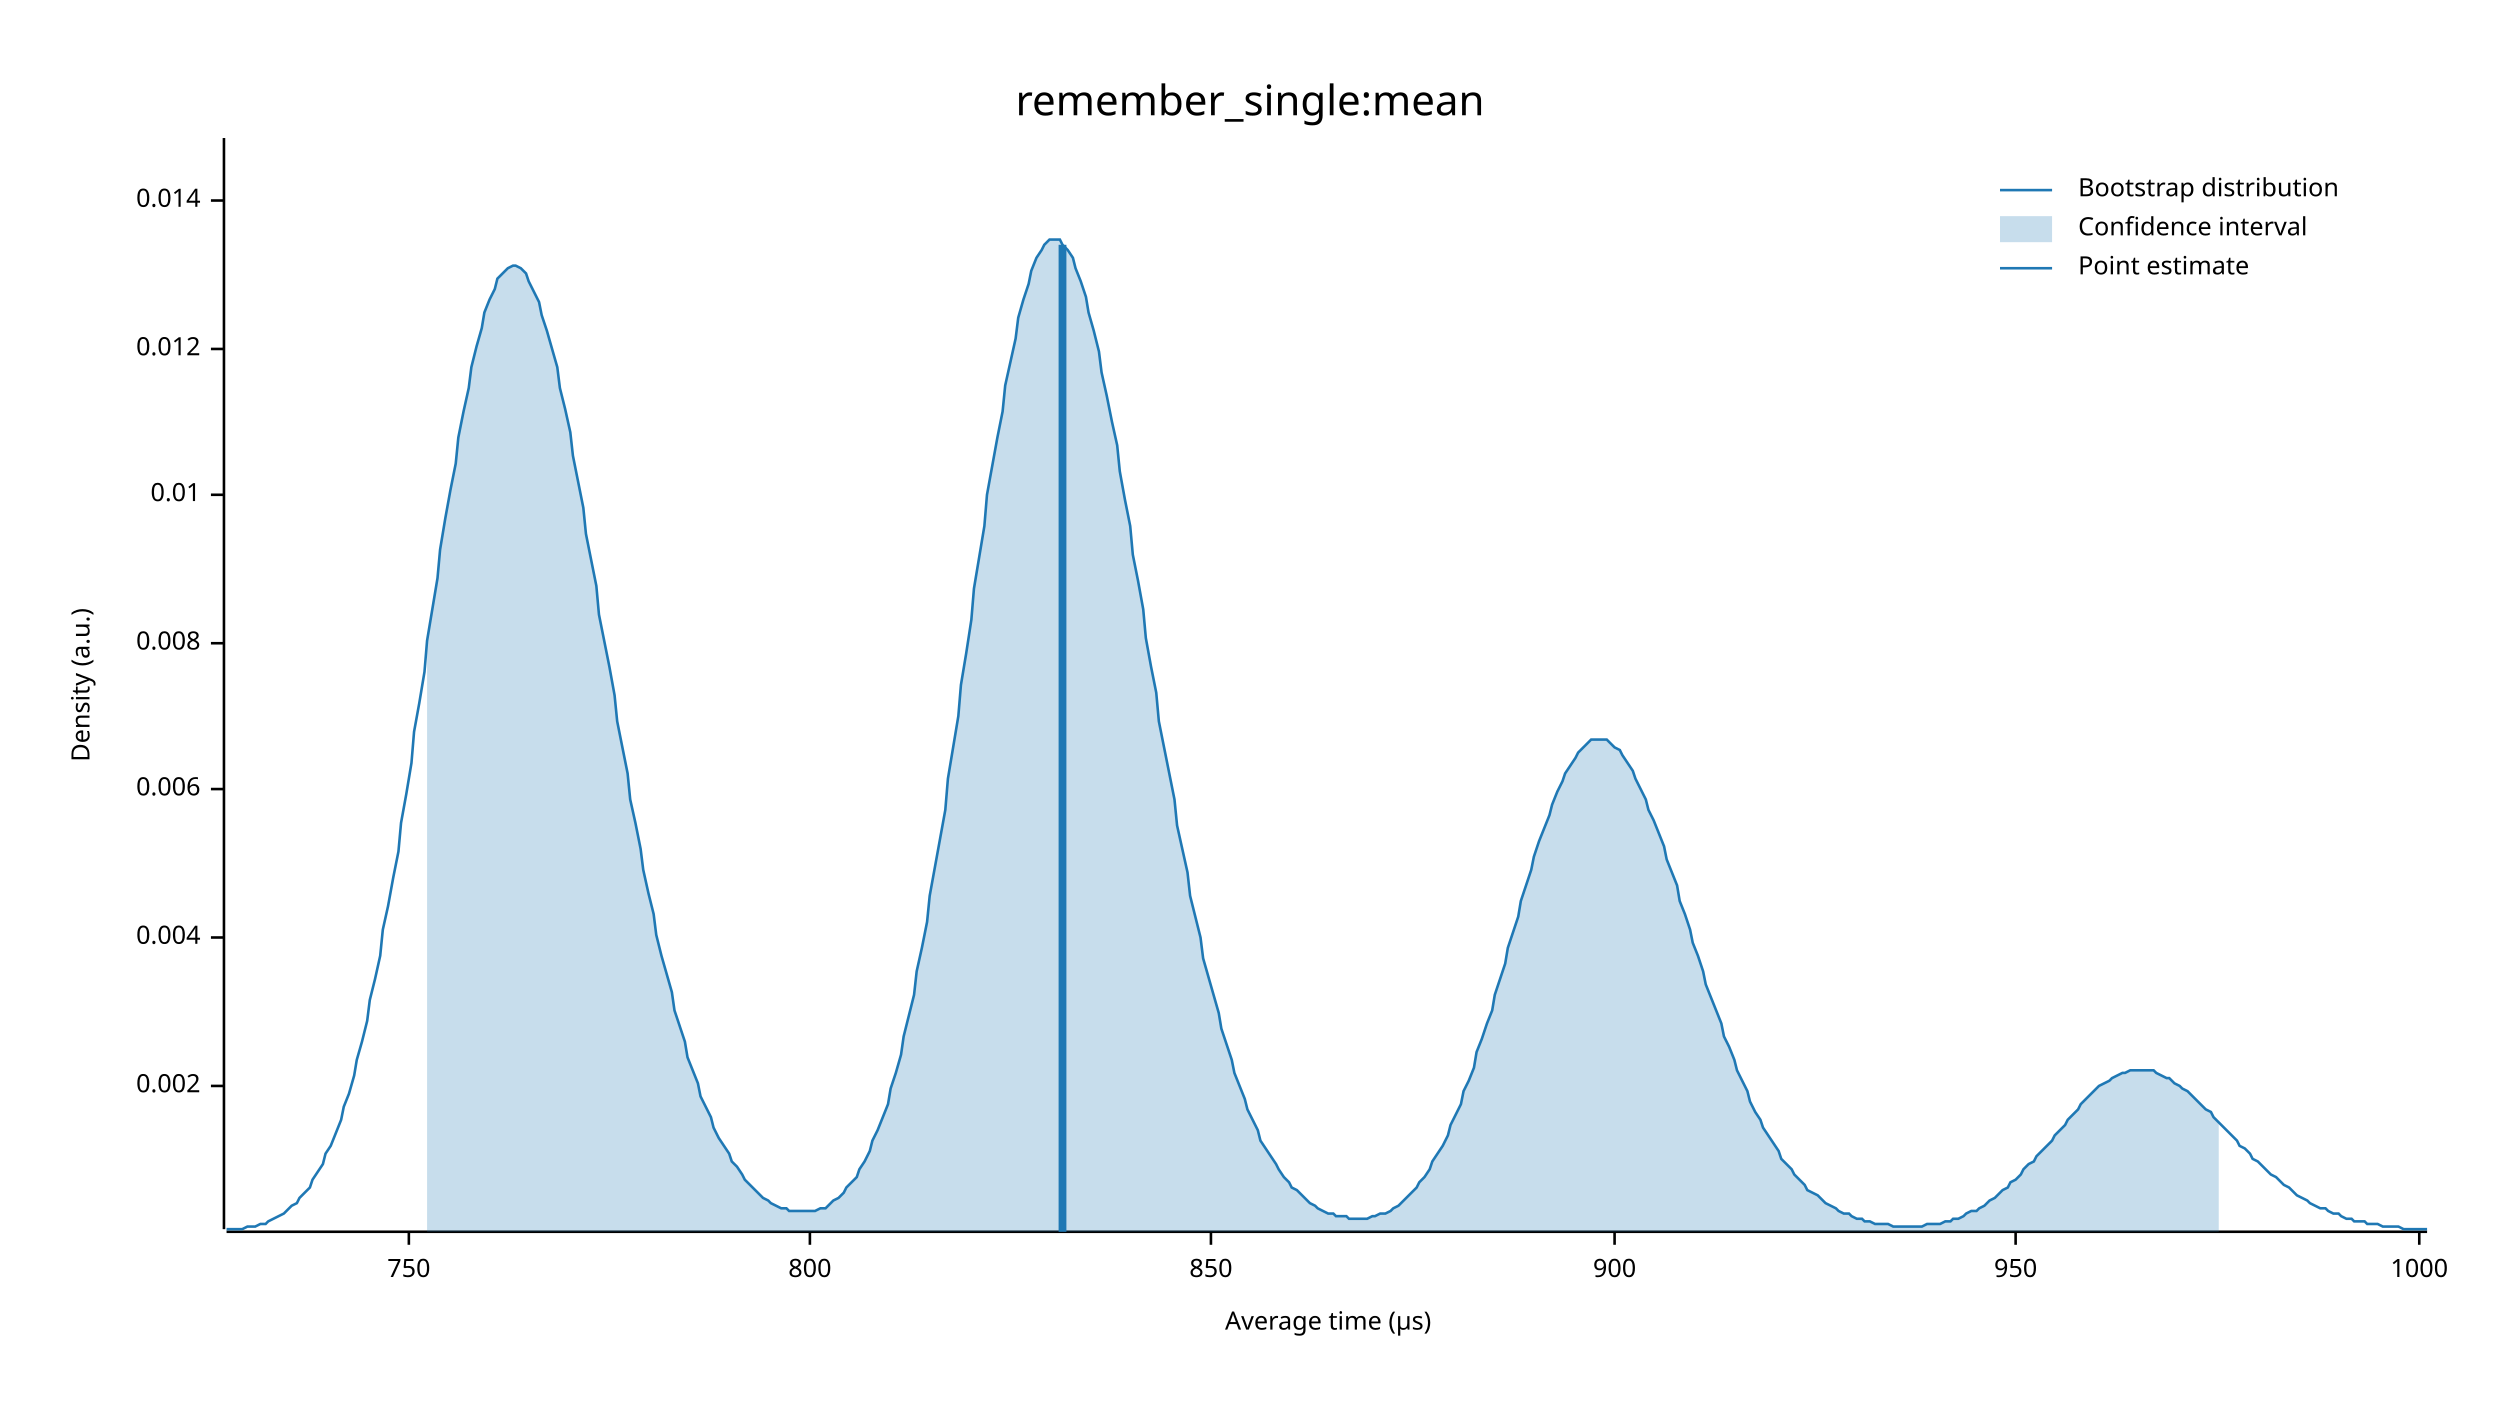
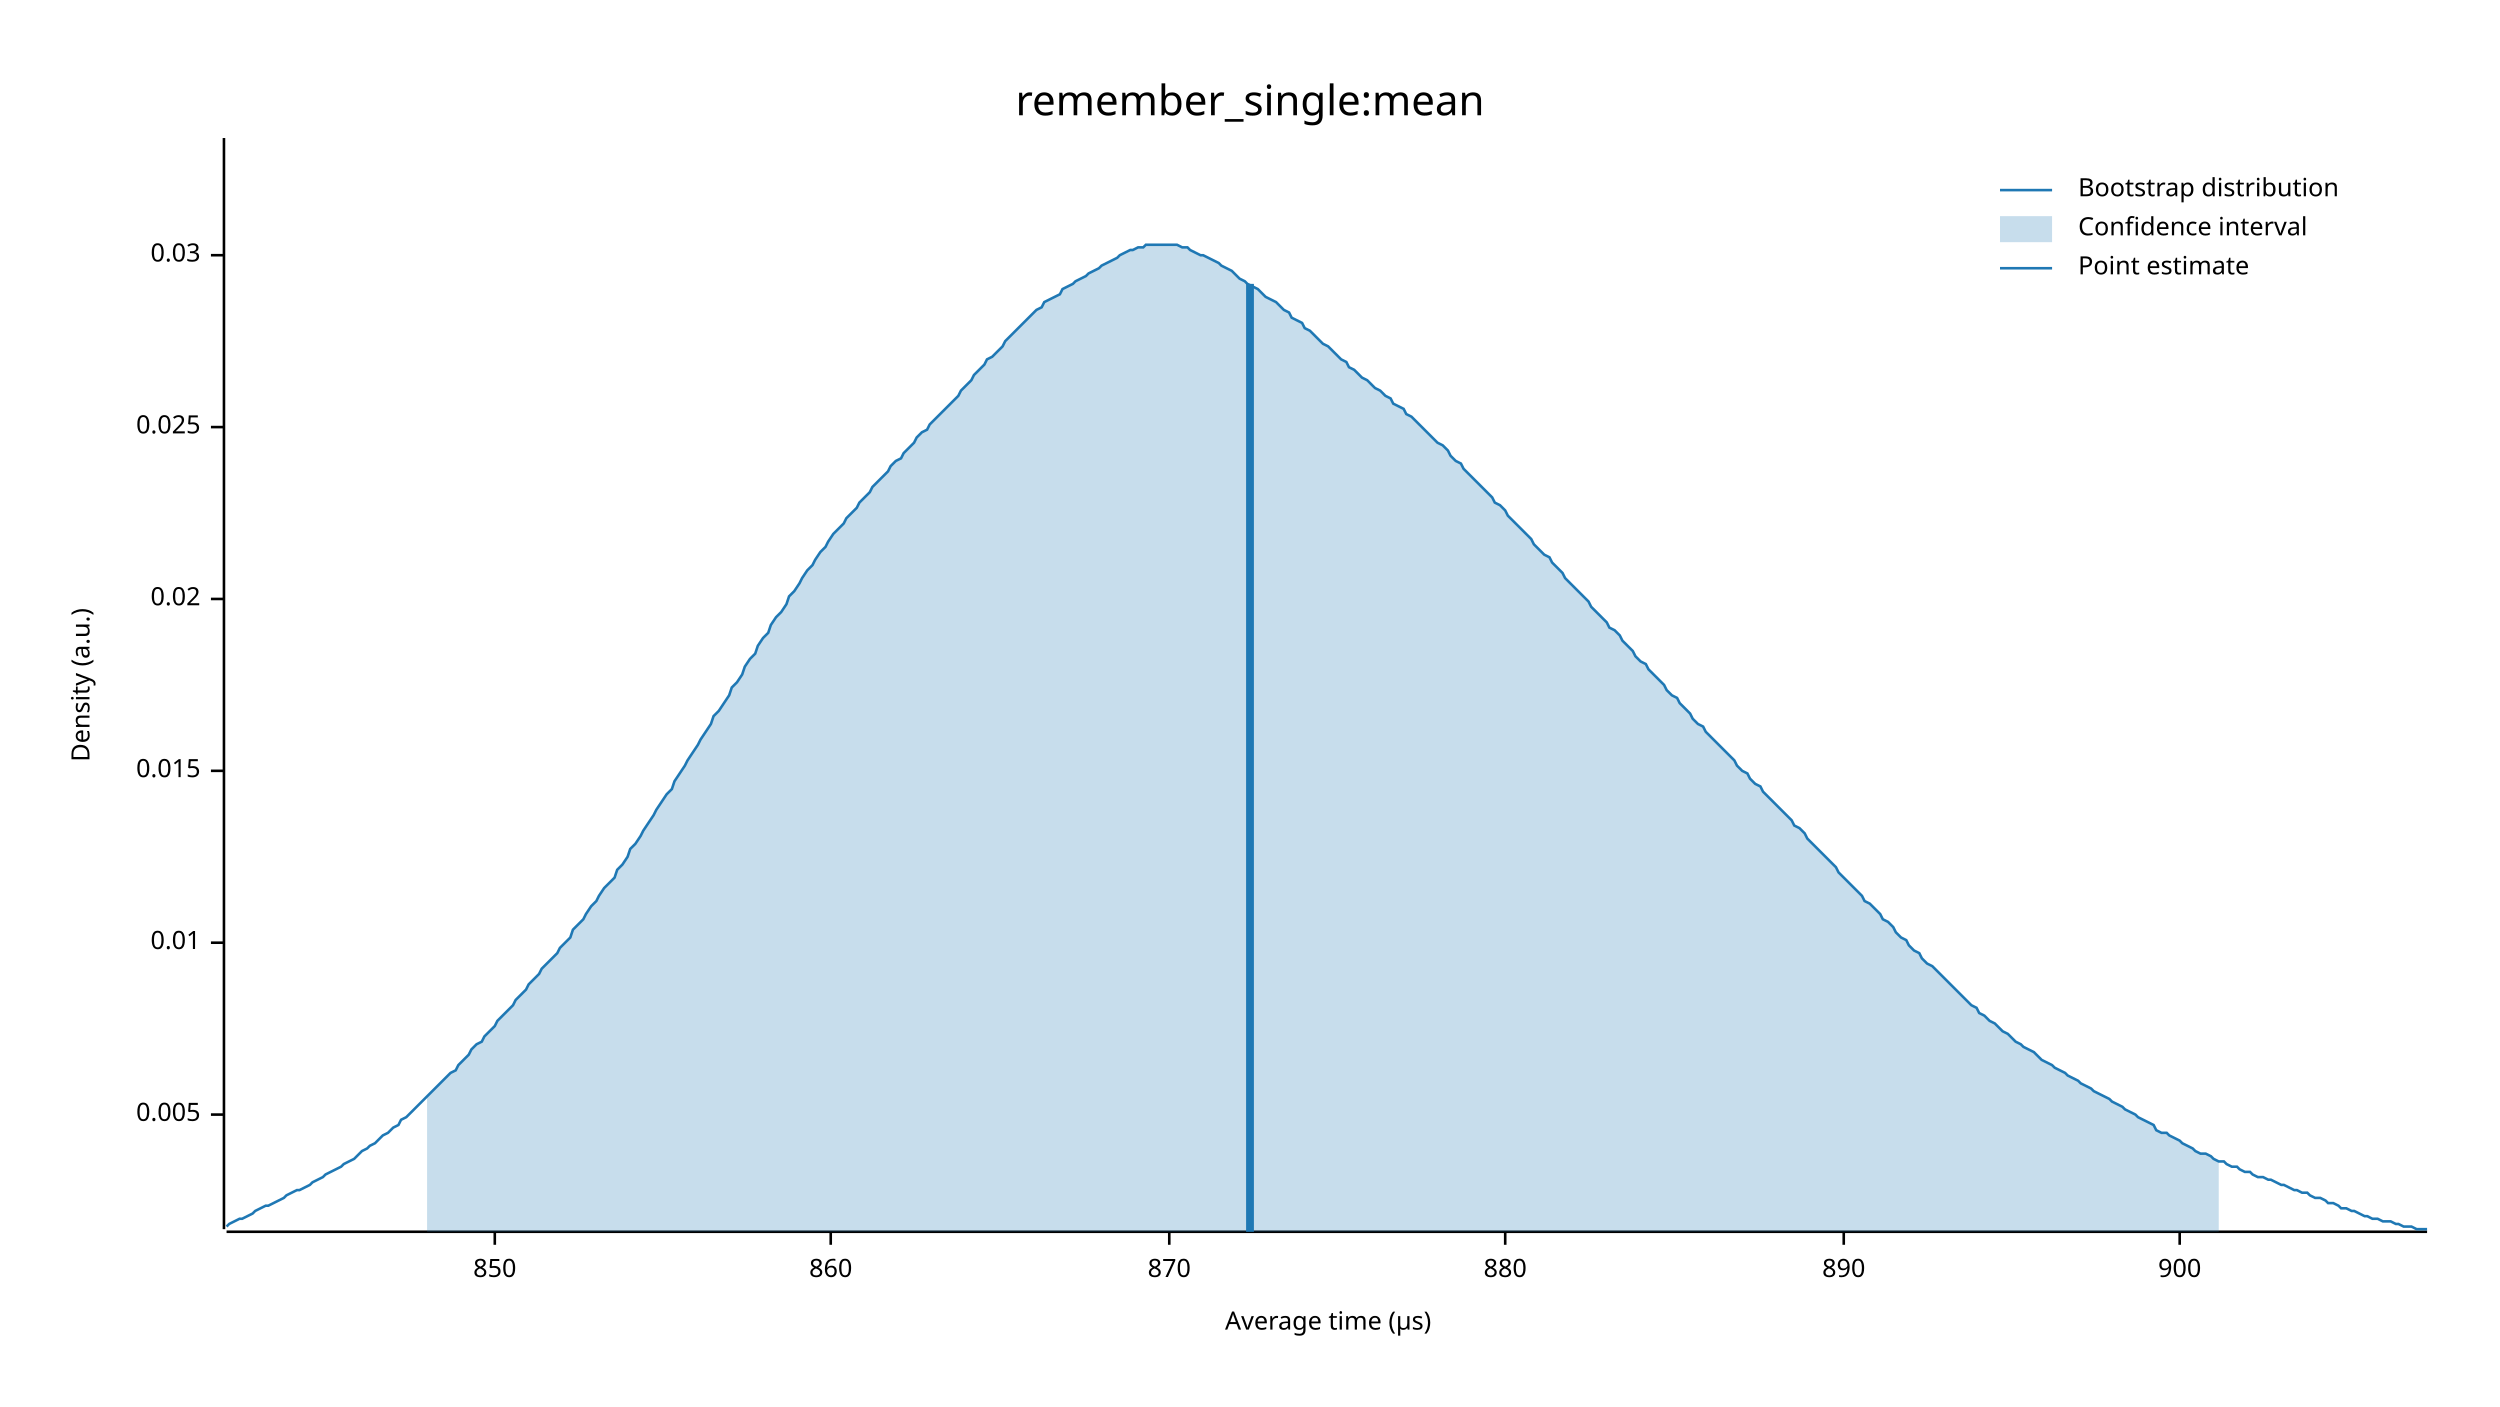
<svg xmlns="http://www.w3.org/2000/svg" width="960" height="540" viewBox="0 0 960 540">
  <text x="480" y="32" dy="0.76em" text-anchor="middle" font-family="sans-serif" font-size="16.129" opacity="1" fill="#000000">
remember_single:mean
</text>
  <text x="27" y="263" dy="0.76em" text-anchor="middle" font-family="sans-serif" font-size="9.677" opacity="1" fill="#000000" transform="rotate(270, 27, 263)">
Density (a.u.)
</text>
  <text x="510" y="513" dy="-0.5ex" text-anchor="middle" font-family="sans-serif" font-size="9.677" opacity="1" fill="#000000">
Average time (µs)
</text>
  <polyline fill="none" opacity="1" stroke="#000000" stroke-width="1" points="86,53 86,472 " />
-   <text x="77" y="417" dy="0.5ex" text-anchor="end" font-family="sans-serif" font-size="9.677" opacity="1" fill="#000000">
- 0.002
+   <text x="77" y="428" dy="0.5ex" text-anchor="end" font-family="sans-serif" font-size="9.677" opacity="1" fill="#000000">
+ 0.005
</text>
-   <polyline fill="none" opacity="1" stroke="#000000" stroke-width="1" points="81,417 86,417 " />
-   <text x="77" y="360" dy="0.5ex" text-anchor="end" font-family="sans-serif" font-size="9.677" opacity="1" fill="#000000">
- 0.004
- </text>
-   <polyline fill="none" opacity="1" stroke="#000000" stroke-width="1" points="81,360 86,360 " />
-   <text x="77" y="303" dy="0.5ex" text-anchor="end" font-family="sans-serif" font-size="9.677" opacity="1" fill="#000000">
- 0.006
- </text>
-   <polyline fill="none" opacity="1" stroke="#000000" stroke-width="1" points="81,303 86,303 " />
-   <text x="77" y="247" dy="0.5ex" text-anchor="end" font-family="sans-serif" font-size="9.677" opacity="1" fill="#000000">
- 0.008
- </text>
-   <polyline fill="none" opacity="1" stroke="#000000" stroke-width="1" points="81,247 86,247 " />
-   <text x="77" y="190" dy="0.5ex" text-anchor="end" font-family="sans-serif" font-size="9.677" opacity="1" fill="#000000">
+   <polyline fill="none" opacity="1" stroke="#000000" stroke-width="1" points="81,428 86,428 " />
+   <text x="77" y="362" dy="0.5ex" text-anchor="end" font-family="sans-serif" font-size="9.677" opacity="1" fill="#000000">
0.01
</text>
-   <polyline fill="none" opacity="1" stroke="#000000" stroke-width="1" points="81,190 86,190 " />
-   <text x="77" y="134" dy="0.5ex" text-anchor="end" font-family="sans-serif" font-size="9.677" opacity="1" fill="#000000">
- 0.012
+   <polyline fill="none" opacity="1" stroke="#000000" stroke-width="1" points="81,362 86,362 " />
+   <text x="77" y="296" dy="0.5ex" text-anchor="end" font-family="sans-serif" font-size="9.677" opacity="1" fill="#000000">
+ 0.015
</text>
-   <polyline fill="none" opacity="1" stroke="#000000" stroke-width="1" points="81,134 86,134 " />
-   <text x="77" y="77" dy="0.5ex" text-anchor="end" font-family="sans-serif" font-size="9.677" opacity="1" fill="#000000">
- 0.014
+   <polyline fill="none" opacity="1" stroke="#000000" stroke-width="1" points="81,296 86,296 " />
+   <text x="77" y="230" dy="0.5ex" text-anchor="end" font-family="sans-serif" font-size="9.677" opacity="1" fill="#000000">
+ 0.02
</text>
-   <polyline fill="none" opacity="1" stroke="#000000" stroke-width="1" points="81,77 86,77 " />
+   <polyline fill="none" opacity="1" stroke="#000000" stroke-width="1" points="81,230 86,230 " />
+   <text x="77" y="164" dy="0.5ex" text-anchor="end" font-family="sans-serif" font-size="9.677" opacity="1" fill="#000000">
+ 0.025
+ </text>
+   <polyline fill="none" opacity="1" stroke="#000000" stroke-width="1" points="81,164 86,164 " />
+   <text x="77" y="98" dy="0.5ex" text-anchor="end" font-family="sans-serif" font-size="9.677" opacity="1" fill="#000000">
+ 0.03
+ </text>
+   <polyline fill="none" opacity="1" stroke="#000000" stroke-width="1" points="81,98 86,98 " />
  <polyline fill="none" opacity="1" stroke="#000000" stroke-width="1" points="87,473 932,473 " />
-   <text x="157" y="483" dy="0.76em" text-anchor="middle" font-family="sans-serif" font-size="9.677" opacity="1" fill="#000000">
- 750
- </text>
-   <polyline fill="none" opacity="1" stroke="#000000" stroke-width="1" points="157,473 157,478 " />
-   <text x="311" y="483" dy="0.76em" text-anchor="middle" font-family="sans-serif" font-size="9.677" opacity="1" fill="#000000">
- 800
- </text>
-   <polyline fill="none" opacity="1" stroke="#000000" stroke-width="1" points="311,473 311,478 " />
-   <text x="465" y="483" dy="0.76em" text-anchor="middle" font-family="sans-serif" font-size="9.677" opacity="1" fill="#000000">
+   <text x="190" y="483" dy="0.76em" text-anchor="middle" font-family="sans-serif" font-size="9.677" opacity="1" fill="#000000">
850
</text>
-   <polyline fill="none" opacity="1" stroke="#000000" stroke-width="1" points="465,473 465,478 " />
-   <text x="620" y="483" dy="0.76em" text-anchor="middle" font-family="sans-serif" font-size="9.677" opacity="1" fill="#000000">
+   <polyline fill="none" opacity="1" stroke="#000000" stroke-width="1" points="190,473 190,478 " />
+   <text x="319" y="483" dy="0.76em" text-anchor="middle" font-family="sans-serif" font-size="9.677" opacity="1" fill="#000000">
+ 860
+ </text>
+   <polyline fill="none" opacity="1" stroke="#000000" stroke-width="1" points="319,473 319,478 " />
+   <text x="449" y="483" dy="0.76em" text-anchor="middle" font-family="sans-serif" font-size="9.677" opacity="1" fill="#000000">
+ 870
+ </text>
+   <polyline fill="none" opacity="1" stroke="#000000" stroke-width="1" points="449,473 449,478 " />
+   <text x="578" y="483" dy="0.76em" text-anchor="middle" font-family="sans-serif" font-size="9.677" opacity="1" fill="#000000">
+ 880
+ </text>
+   <polyline fill="none" opacity="1" stroke="#000000" stroke-width="1" points="578,473 578,478 " />
+   <text x="708" y="483" dy="0.76em" text-anchor="middle" font-family="sans-serif" font-size="9.677" opacity="1" fill="#000000">
+ 890
+ </text>
+   <polyline fill="none" opacity="1" stroke="#000000" stroke-width="1" points="708,473 708,478 " />
+   <text x="837" y="483" dy="0.76em" text-anchor="middle" font-family="sans-serif" font-size="9.677" opacity="1" fill="#000000">
900
</text>
-   <polyline fill="none" opacity="1" stroke="#000000" stroke-width="1" points="620,473 620,478 " />
-   <text x="774" y="483" dy="0.76em" text-anchor="middle" font-family="sans-serif" font-size="9.677" opacity="1" fill="#000000">
- 950
- </text>
-   <polyline fill="none" opacity="1" stroke="#000000" stroke-width="1" points="774,473 774,478 " />
-   <text x="929" y="483" dy="0.76em" text-anchor="middle" font-family="sans-serif" font-size="9.677" opacity="1" fill="#000000">
- 1000
- </text>
-   <polyline fill="none" opacity="1" stroke="#000000" stroke-width="1" points="929,473 929,478 " />
-   <polyline fill="none" opacity="1" stroke="#1F78B4" stroke-width="1" points="87,472 88,472 90,472 92,472 93,472 95,471 97,471 98,471 100,470 102,470 103,469 105,468 107,467 109,466 110,465 112,463 114,462 115,460 117,458 119,456 120,453 122,450 124,447 125,443 127,440 129,435 131,430 132,425 134,420 136,413 137,407 139,400 141,392 142,384 144,376 146,367 147,357 149,348 151,337 153,327 154,316 156,305 158,293 159,281 161,270 163,258 164,246 166,234 168,222 169,211 171,199 173,188 175,178 176,168 178,158 180,149 181,141 183,133 185,126 186,120 188,115 190,111 191,107 193,105 195,103 197,102 198,102 200,103 202,105 203,108 205,112 207,116 208,121 210,127 212,134 214,141 215,149 217,157 219,166 220,175 222,185 224,195 225,205 227,215 229,225 230,236 232,246 234,256 236,267 237,277 239,287 241,297 242,307 244,316 246,326 247,334 249,343 251,351 252,359 254,367 256,374 258,381 259,388 261,394 263,400 264,406 266,411 268,416 269,421 271,425 273,429 274,433 276,437 278,440 280,443 281,446 283,448 285,451 286,453 288,455 290,457 291,458 293,460 295,461 296,462 298,463 300,464 302,464 303,465 305,465 307,465 308,465 310,465 312,465 313,465 315,464 317,464 318,463 320,461 322,460 324,458 325,456 327,454 329,452 330,449 332,446 334,442 335,438 337,434 339,429 341,424 342,418 344,412 346,405 347,398 349,390 351,382 352,373 354,364 356,354 357,344 359,333 361,322 363,311 364,299 366,287 368,275 369,263 371,251 373,238 374,226 376,214 378,202 379,190 381,179 383,168 385,158 386,148 388,139 390,130 391,122 393,115 395,109 396,104 398,99 400,96 401,94 403,92 405,92 407,92 408,94 410,96 412,99 413,103 415,108 417,114 418,120 420,127 422,135 423,143 425,152 427,162 429,171 430,181 432,192 434,202 435,213 437,223 439,234 440,245 442,256 444,266 445,277 447,287 449,297 451,307 452,317 454,326 456,335 457,344 459,352 461,360 462,368 464,375 466,382 468,389 469,395 471,401 473,407 474,412 476,417 478,422 479,426 481,430 483,434 484,438 486,441 488,444 490,447 491,449 493,452 495,454 496,456 498,457 500,459 501,460 503,462 505,463 506,464 508,465 510,466 512,466 513,467 515,467 517,467 518,468 520,468 522,468 523,468 525,468 527,467 528,467 530,466 532,466 534,465 535,464 537,463 539,461 540,460 542,458 544,456 545,454 547,452 549,449 550,446 552,443 554,440 556,436 557,432 559,428 561,424 562,419 564,415 566,410 567,404 569,399 571,393 573,388 574,382 576,376 578,370 579,364 581,358 583,352 584,346 586,340 588,334 589,329 591,323 593,318 595,313 596,309 598,304 600,300 601,297 603,294 605,291 606,289 608,287 610,285 611,284 613,284 615,284 617,284 618,285 620,287 622,288 623,290 625,293 627,296 628,299 630,303 632,307 633,311 635,315 637,320 639,325 640,330 642,335 644,340 645,346 647,351 649,357 650,362 652,367 654,373 655,378 657,383 659,388 661,393 662,398 664,402 666,407 667,411 669,415 671,419 672,423 674,427 676,430 677,433 679,436 681,439 683,442 684,445 686,447 688,449 689,451 691,453 693,455 694,457 696,458 698,459 700,461 701,462 703,463 705,464 706,465 708,466 710,466 711,467 713,468 715,468 716,469 718,469 720,470 722,470 723,470 725,470 727,471 728,471 730,471 732,471 733,471 735,471 737,471 738,471 740,470 742,470 744,470 745,470 747,469 749,469 750,468 752,468 754,467 755,466 757,465 759,465 760,464 762,463 764,461 766,460 767,459 769,457 771,456 772,454 774,453 776,451 777,449 779,447 781,446 782,444 784,442 786,440 788,438 789,436 791,434 793,432 794,430 796,428 798,426 799,424 801,422 803,420 804,419 806,417 808,416 810,415 811,414 813,413 815,412 816,412 818,411 820,411 821,411 823,411 825,411 827,411 828,412 830,413 832,414 833,414 835,416 837,417 838,418 840,419 842,421 843,422 845,424 847,426 849,427 850,429 852,431 854,433 855,434 857,436 859,438 860,440 862,441 864,443 865,445 867,446 869,448 871,450 872,451 874,452 876,454 877,455 879,456 881,458 882,459 884,460 886,461 887,462 889,463 891,464 893,464 894,465 896,466 898,466 899,467 901,468 903,468 904,469 906,469 908,469 909,470 911,470 913,470 915,471 916,471 918,471 920,471 921,471 923,472 925,472 926,472 928,472 930,472 932,472 " />
-   <polygon opacity="0.25" fill="#1F78B4" points="164,246 166,234 168,222 169,211 171,199 173,188 175,178 176,168 178,158 180,149 181,141 183,133 185,126 186,120 188,115 190,111 191,107 193,105 195,103 197,102 198,102 200,103 202,105 203,108 205,112 207,116 208,121 210,127 212,134 214,141 215,149 217,157 219,166 220,175 222,185 224,195 225,205 227,215 229,225 230,236 232,246 234,256 236,267 237,277 239,287 241,297 242,307 244,316 246,326 247,334 249,343 251,351 252,359 254,367 256,374 258,381 259,388 261,394 263,400 264,406 266,411 268,416 269,421 271,425 273,429 274,433 276,437 278,440 280,443 281,446 283,448 285,451 286,453 288,455 290,457 291,458 293,460 295,461 296,462 298,463 300,464 302,464 303,465 305,465 307,465 308,465 310,465 312,465 313,465 315,464 317,464 318,463 320,461 322,460 324,458 325,456 327,454 329,452 330,449 332,446 334,442 335,438 337,434 339,429 341,424 342,418 344,412 346,405 347,398 349,390 351,382 352,373 354,364 356,354 357,344 359,333 361,322 363,311 364,299 366,287 368,275 369,263 371,251 373,238 374,226 376,214 378,202 379,190 381,179 383,168 385,158 386,148 388,139 390,130 391,122 393,115 395,109 396,104 398,99 400,96 401,94 403,92 405,92 407,92 408,94 410,96 412,99 413,103 415,108 417,114 418,120 420,127 422,135 423,143 425,152 427,162 429,171 430,181 432,192 434,202 435,213 437,223 439,234 440,245 442,256 444,266 445,277 447,287 449,297 451,307 452,317 454,326 456,335 457,344 459,352 461,360 462,368 464,375 466,382 468,389 469,395 471,401 473,407 474,412 476,417 478,422 479,426 481,430 483,434 484,438 486,441 488,444 490,447 491,449 493,452 495,454 496,456 498,457 500,459 501,460 503,462 505,463 506,464 508,465 510,466 512,466 513,467 515,467 517,467 518,468 520,468 522,468 523,468 525,468 527,467 528,467 530,466 532,466 534,465 535,464 537,463 539,461 540,460 542,458 544,456 545,454 547,452 549,449 550,446 552,443 554,440 556,436 557,432 559,428 561,424 562,419 564,415 566,410 567,404 569,399 571,393 573,388 574,382 576,376 578,370 579,364 581,358 583,352 584,346 586,340 588,334 589,329 591,323 593,318 595,313 596,309 598,304 600,300 601,297 603,294 605,291 606,289 608,287 610,285 611,284 613,284 615,284 617,284 618,285 620,287 622,288 623,290 625,293 627,296 628,299 630,303 632,307 633,311 635,315 637,320 639,325 640,330 642,335 644,340 645,346 647,351 649,357 650,362 652,367 654,373 655,378 657,383 659,388 661,393 662,398 664,402 666,407 667,411 669,415 671,419 672,423 674,427 676,430 677,433 679,436 681,439 683,442 684,445 686,447 688,449 689,451 691,453 693,455 694,457 696,458 698,459 700,461 701,462 703,463 705,464 706,465 708,466 710,466 711,467 713,468 715,468 716,469 718,469 720,470 722,470 723,470 725,470 727,471 728,471 730,471 732,471 733,471 735,471 737,471 738,471 740,470 742,470 744,470 745,470 747,469 749,469 750,468 752,468 754,467 755,466 757,465 759,465 760,464 762,463 764,461 766,460 767,459 769,457 771,456 772,454 774,453 776,451 777,449 779,447 781,446 782,444 784,442 786,440 788,438 789,436 791,434 793,432 794,430 796,428 798,426 799,424 801,422 803,420 804,419 806,417 808,416 810,415 811,414 813,413 815,412 816,412 818,411 820,411 821,411 823,411 825,411 827,411 828,412 830,413 832,414 833,414 835,416 837,417 838,418 840,419 842,421 843,422 845,424 847,426 849,427 850,429 852,431 852,473 164,473 " />
-   <polyline fill="none" opacity="1" stroke="#1F78B4" stroke-width="3" points="408,473 408,94 " />
+   <polyline fill="none" opacity="1" stroke="#000000" stroke-width="1" points="837,473 837,478 " />
+   <polyline fill="none" opacity="1" stroke="#1F78B4" stroke-width="1" points="87,471 88,470 90,469 92,468 93,468 95,467 97,466 98,465 100,464 102,463 103,463 105,462 107,461 109,460 110,459 112,458 114,457 115,457 117,456 119,455 120,454 122,453 124,452 125,451 127,450 129,449 131,448 132,447 134,446 136,445 137,444 139,442 141,441 142,440 144,439 146,437 147,436 149,435 151,433 153,432 154,430 156,429 158,427 159,426 161,424 163,422 164,421 166,419 168,417 169,416 171,414 173,412 175,411 176,409 178,407 180,405 181,403 183,401 185,400 186,398 188,396 190,394 191,392 193,390 195,388 197,386 198,384 200,382 202,380 203,378 205,376 207,374 208,372 210,370 212,368 214,366 215,364 217,362 219,360 220,357 222,355 224,353 225,351 227,348 229,346 230,344 232,341 234,339 236,337 237,334 239,332 241,329 242,326 244,324 246,321 247,319 249,316 251,313 252,311 254,308 256,305 258,303 259,300 261,297 263,294 264,292 266,289 268,286 269,284 271,281 273,278 274,275 276,273 278,270 280,267 281,264 283,262 285,259 286,256 288,253 290,251 291,248 293,245 295,243 296,240 298,237 300,235 302,232 303,229 305,227 307,224 308,222 310,219 312,217 313,215 315,212 317,210 318,208 320,205 322,203 324,201 325,199 327,197 329,195 330,193 332,191 334,189 335,187 337,185 339,183 341,181 342,179 344,177 346,176 347,174 349,172 351,170 352,168 354,166 356,165 357,163 359,161 361,159 363,157 364,156 366,154 368,152 369,150 371,148 373,146 374,144 376,142 378,140 379,138 381,137 383,135 385,133 386,131 388,129 390,127 391,126 393,124 395,122 396,121 398,119 400,118 401,116 403,115 405,114 407,113 408,111 410,110 412,109 413,108 415,107 417,106 418,105 420,104 422,103 423,102 425,101 427,100 429,99 430,98 432,97 434,96 435,96 437,95 439,95 440,94 442,94 444,94 445,94 447,94 449,94 451,94 452,94 454,95 456,95 457,96 459,97 461,98 462,98 464,99 466,100 468,101 469,102 471,103 473,104 474,105 476,107 478,108 479,109 481,110 483,111 484,112 486,114 488,115 490,116 491,117 493,119 495,120 496,122 498,123 500,124 501,126 503,127 505,129 506,130 508,132 510,133 512,135 513,136 515,138 517,139 518,141 520,142 522,144 523,145 525,146 527,148 528,149 530,150 532,152 534,153 535,155 537,156 539,157 540,159 542,160 544,162 545,163 547,165 549,167 550,168 552,170 554,171 556,173 557,175 559,177 561,178 562,180 564,182 566,184 567,185 569,187 571,189 573,191 574,193 576,194 578,196 579,198 581,200 583,202 584,203 586,205 588,207 589,209 591,211 593,213 595,214 596,216 598,218 600,220 601,222 603,224 605,226 606,227 608,229 610,231 611,233 613,235 615,237 617,239 618,241 620,242 622,244 623,246 625,248 627,250 628,252 630,254 632,255 633,257 635,259 637,261 639,263 640,265 642,267 644,268 645,270 647,272 649,274 650,276 652,278 654,279 655,281 657,283 659,285 661,287 662,288 664,290 666,292 667,294 669,296 671,297 672,299 674,301 676,302 677,304 679,306 681,308 683,310 684,311 686,313 688,315 689,317 691,318 693,320 694,322 696,324 698,326 700,328 701,329 703,331 705,333 706,335 708,337 710,339 711,340 713,342 715,344 716,346 718,347 720,349 722,351 723,353 725,354 727,356 728,358 730,360 732,361 733,363 735,365 737,366 738,368 740,370 742,371 744,373 745,374 747,376 749,378 750,379 752,381 754,383 755,384 757,386 759,387 760,389 762,390 764,392 766,393 767,394 769,396 771,397 772,398 774,400 776,401 777,402 779,403 781,404 782,405 784,407 786,408 788,409 789,410 791,411 793,412 794,413 796,414 798,415 799,416 801,417 803,418 804,419 806,420 808,421 810,422 811,423 813,424 815,425 816,426 818,427 820,428 821,429 823,430 825,431 827,432 828,434 830,435 832,435 833,436 835,437 837,438 838,439 840,440 842,441 843,442 845,443 847,443 849,444 850,445 852,446 854,446 855,447 857,448 859,448 860,449 862,450 864,450 865,451 867,452 869,452 871,453 872,453 874,454 876,455 877,455 879,456 881,457 882,457 884,458 886,458 887,459 889,460 891,460 893,461 894,462 896,462 898,463 899,464 901,464 903,465 904,465 906,466 908,467 909,467 911,468 913,468 915,469 916,469 918,469 920,470 921,470 923,471 925,471 926,471 928,472 930,472 932,472 " />
+   <polygon opacity="0.25" fill="#1F78B4" points="164,421 166,419 168,417 169,416 171,414 173,412 175,411 176,409 178,407 180,405 181,403 183,401 185,400 186,398 188,396 190,394 191,392 193,390 195,388 197,386 198,384 200,382 202,380 203,378 205,376 207,374 208,372 210,370 212,368 214,366 215,364 217,362 219,360 220,357 222,355 224,353 225,351 227,348 229,346 230,344 232,341 234,339 236,337 237,334 239,332 241,329 242,326 244,324 246,321 247,319 249,316 251,313 252,311 254,308 256,305 258,303 259,300 261,297 263,294 264,292 266,289 268,286 269,284 271,281 273,278 274,275 276,273 278,270 280,267 281,264 283,262 285,259 286,256 288,253 290,251 291,248 293,245 295,243 296,240 298,237 300,235 302,232 303,229 305,227 307,224 308,222 310,219 312,217 313,215 315,212 317,210 318,208 320,205 322,203 324,201 325,199 327,197 329,195 330,193 332,191 334,189 335,187 337,185 339,183 341,181 342,179 344,177 346,176 347,174 349,172 351,170 352,168 354,166 356,165 357,163 359,161 361,159 363,157 364,156 366,154 368,152 369,150 371,148 373,146 374,144 376,142 378,140 379,138 381,137 383,135 385,133 386,131 388,129 390,127 391,126 393,124 395,122 396,121 398,119 400,118 401,116 403,115 405,114 407,113 408,111 410,110 412,109 413,108 415,107 417,106 418,105 420,104 422,103 423,102 425,101 427,100 429,99 430,98 432,97 434,96 435,96 437,95 439,95 440,94 442,94 444,94 445,94 447,94 449,94 451,94 452,94 454,95 456,95 457,96 459,97 461,98 462,98 464,99 466,100 468,101 469,102 471,103 473,104 474,105 476,107 478,108 479,109 481,110 483,111 484,112 486,114 488,115 490,116 491,117 493,119 495,120 496,122 498,123 500,124 501,126 503,127 505,129 506,130 508,132 510,133 512,135 513,136 515,138 517,139 518,141 520,142 522,144 523,145 525,146 527,148 528,149 530,150 532,152 534,153 535,155 537,156 539,157 540,159 542,160 544,162 545,163 547,165 549,167 550,168 552,170 554,171 556,173 557,175 559,177 561,178 562,180 564,182 566,184 567,185 569,187 571,189 573,191 574,193 576,194 578,196 579,198 581,200 583,202 584,203 586,205 588,207 589,209 591,211 593,213 595,214 596,216 598,218 600,220 601,222 603,224 605,226 606,227 608,229 610,231 611,233 613,235 615,237 617,239 618,241 620,242 622,244 623,246 625,248 627,250 628,252 630,254 632,255 633,257 635,259 637,261 639,263 640,265 642,267 644,268 645,270 647,272 649,274 650,276 652,278 654,279 655,281 657,283 659,285 661,287 662,288 664,290 666,292 667,294 669,296 671,297 672,299 674,301 676,302 677,304 679,306 681,308 683,310 684,311 686,313 688,315 689,317 691,318 693,320 694,322 696,324 698,326 700,328 701,329 703,331 705,333 706,335 708,337 710,339 711,340 713,342 715,344 716,346 718,347 720,349 722,351 723,353 725,354 727,356 728,358 730,360 732,361 733,363 735,365 737,366 738,368 740,370 742,371 744,373 745,374 747,376 749,378 750,379 752,381 754,383 755,384 757,386 759,387 760,389 762,390 764,392 766,393 767,394 769,396 771,397 772,398 774,400 776,401 777,402 779,403 781,404 782,405 784,407 786,408 788,409 789,410 791,411 793,412 794,413 796,414 798,415 799,416 801,417 803,418 804,419 806,420 808,421 810,422 811,423 813,424 815,425 816,426 818,427 820,428 821,429 823,430 825,431 827,432 828,434 830,435 832,435 833,436 835,437 837,438 838,439 840,440 842,441 843,442 845,443 847,443 849,444 850,445 852,446 852,473 164,473 " />
+   <polyline fill="none" opacity="1" stroke="#1F78B4" stroke-width="3" points="480,473 480,109 " />
  <text x="798" y="68" dy="0.76em" text-anchor="start" font-family="sans-serif" font-size="9.677" opacity="1" fill="#000000">
Bootstrap distribution
</text>
  <text x="798" y="83" dy="0.76em" text-anchor="start" font-family="sans-serif" font-size="9.677" opacity="1" fill="#000000">
Confidence interval
</text>
  <text x="798" y="98" dy="0.76em" text-anchor="start" font-family="sans-serif" font-size="9.677" opacity="1" fill="#000000">
Point estimate
</text>
  <polyline fill="none" opacity="1" stroke="#1F78B4" stroke-width="1" points="768,73 788,73 " />
  <rect x="768" y="83" width="20" height="10" opacity="0.25" fill="#1F78B4" stroke="none" />
  <polyline fill="none" opacity="1" stroke="#1F78B4" stroke-width="1" points="768,103 788,103 " />
</svg>
